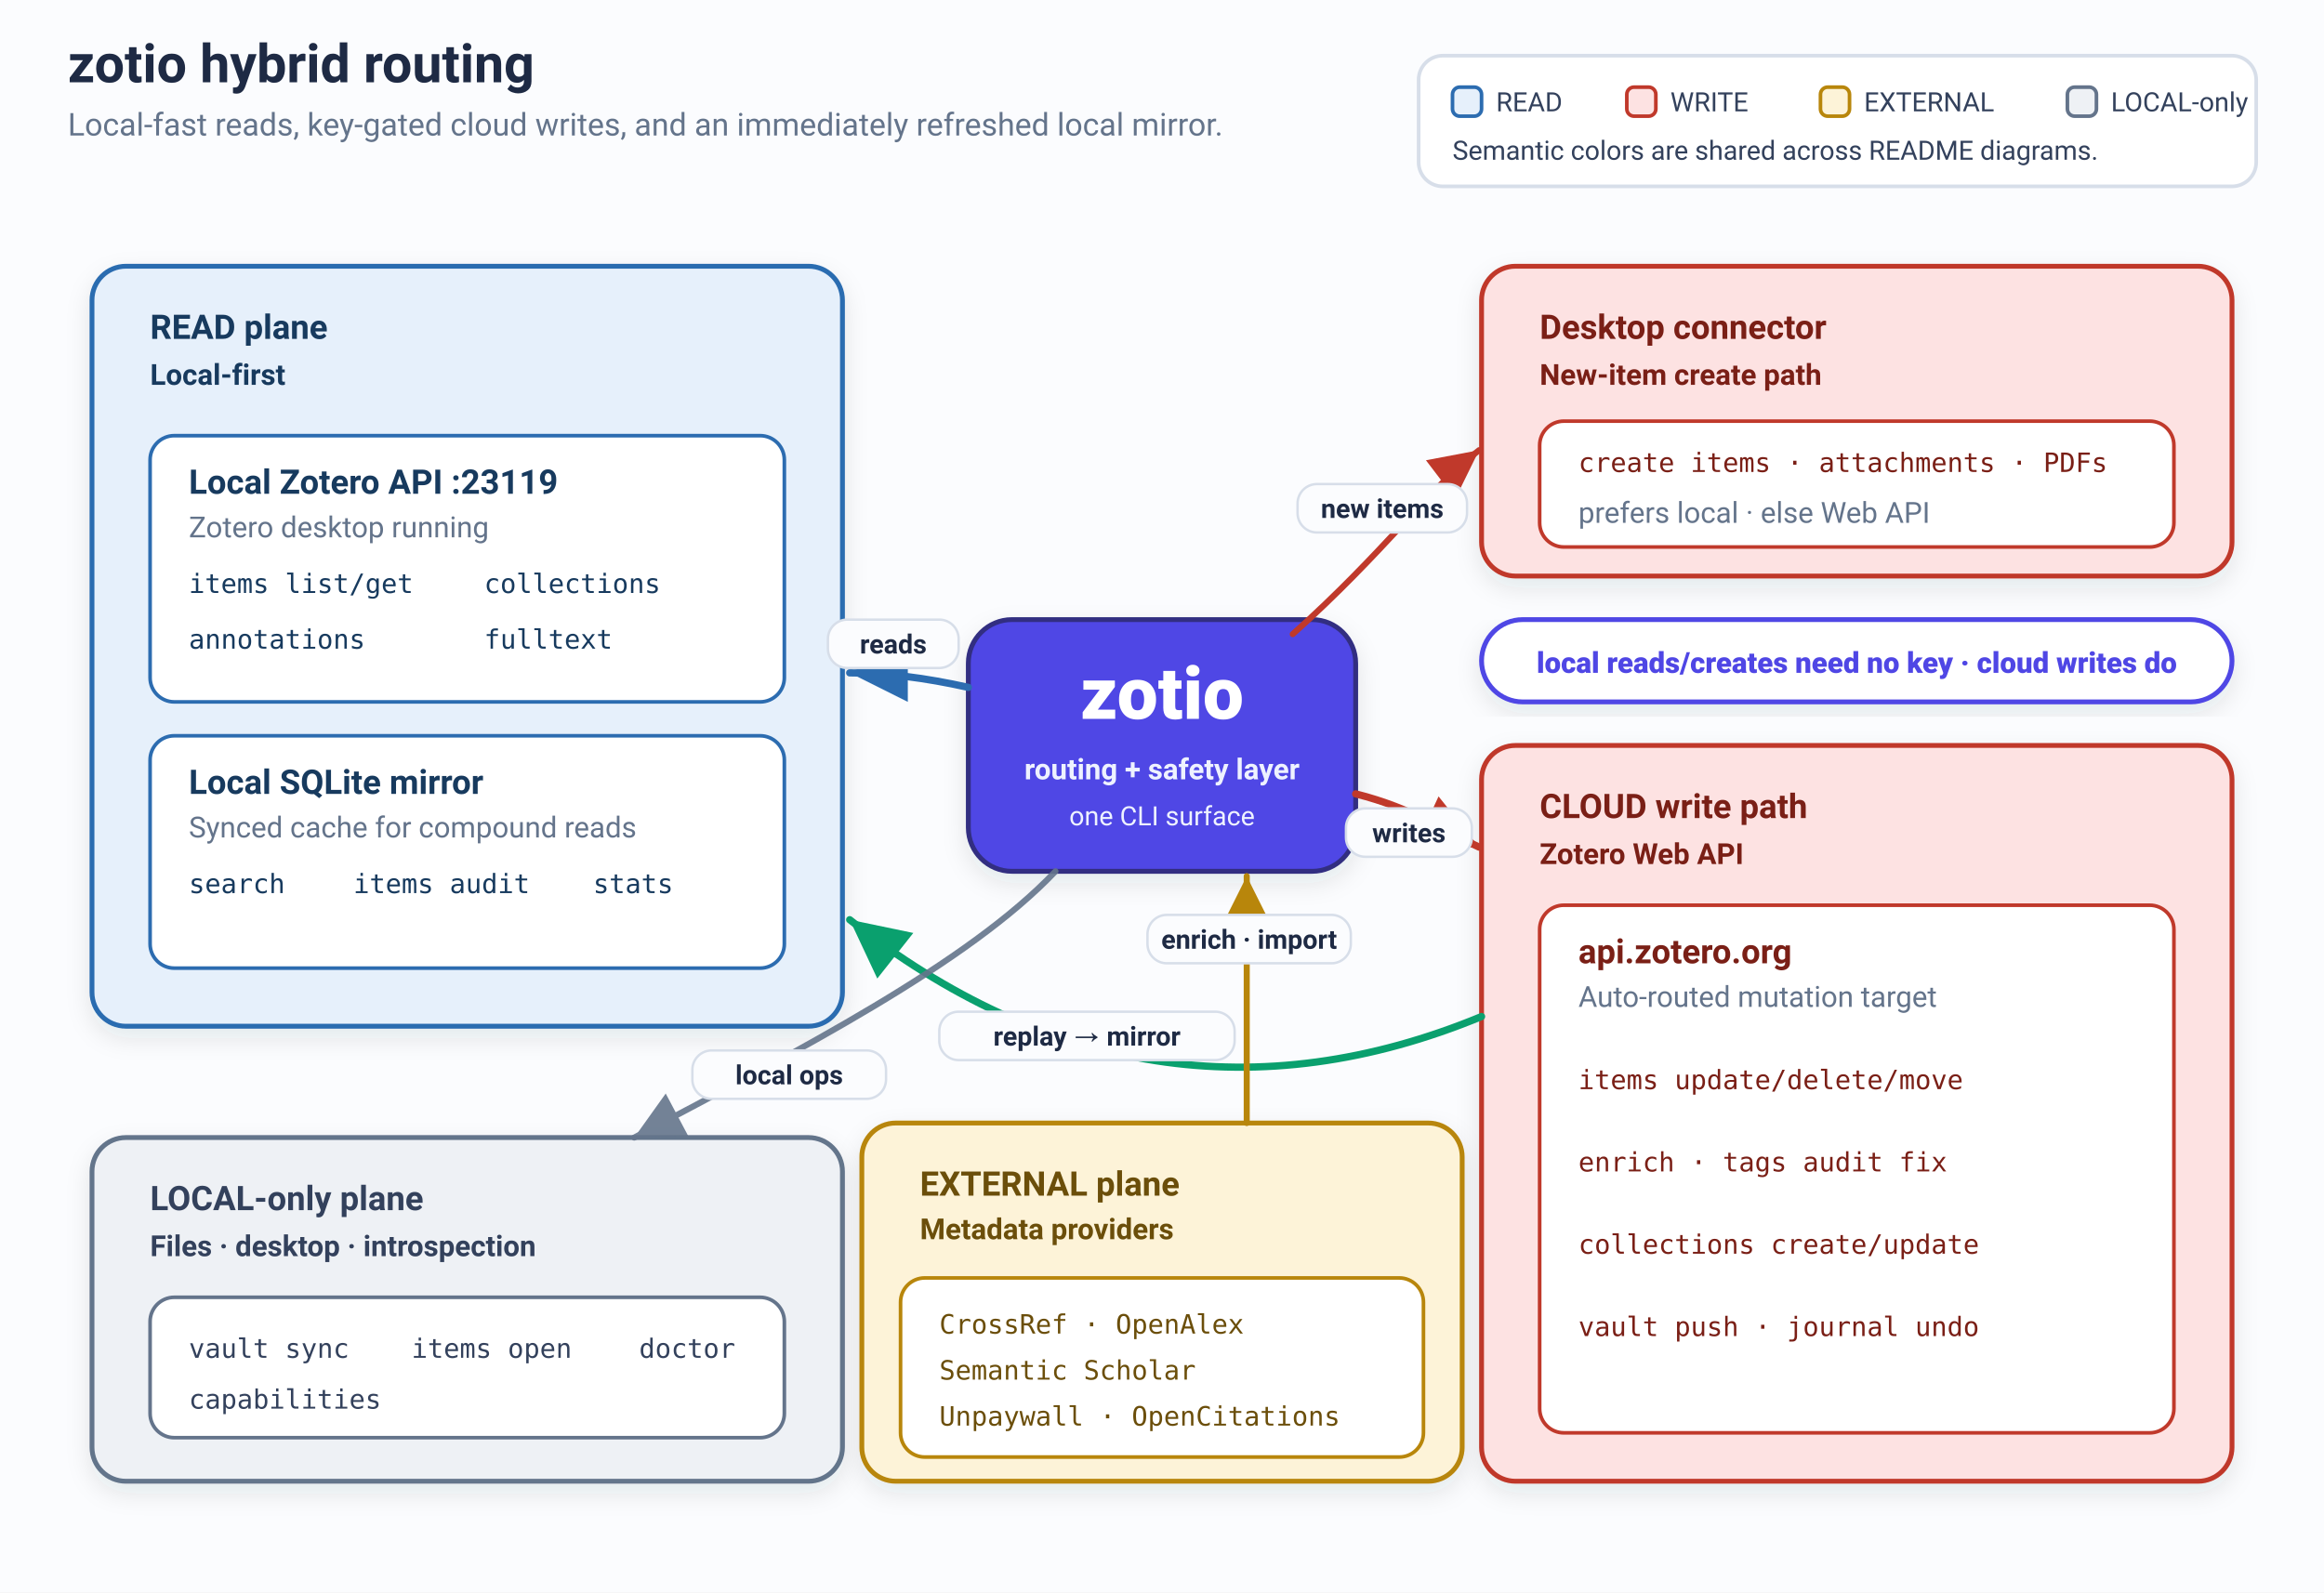
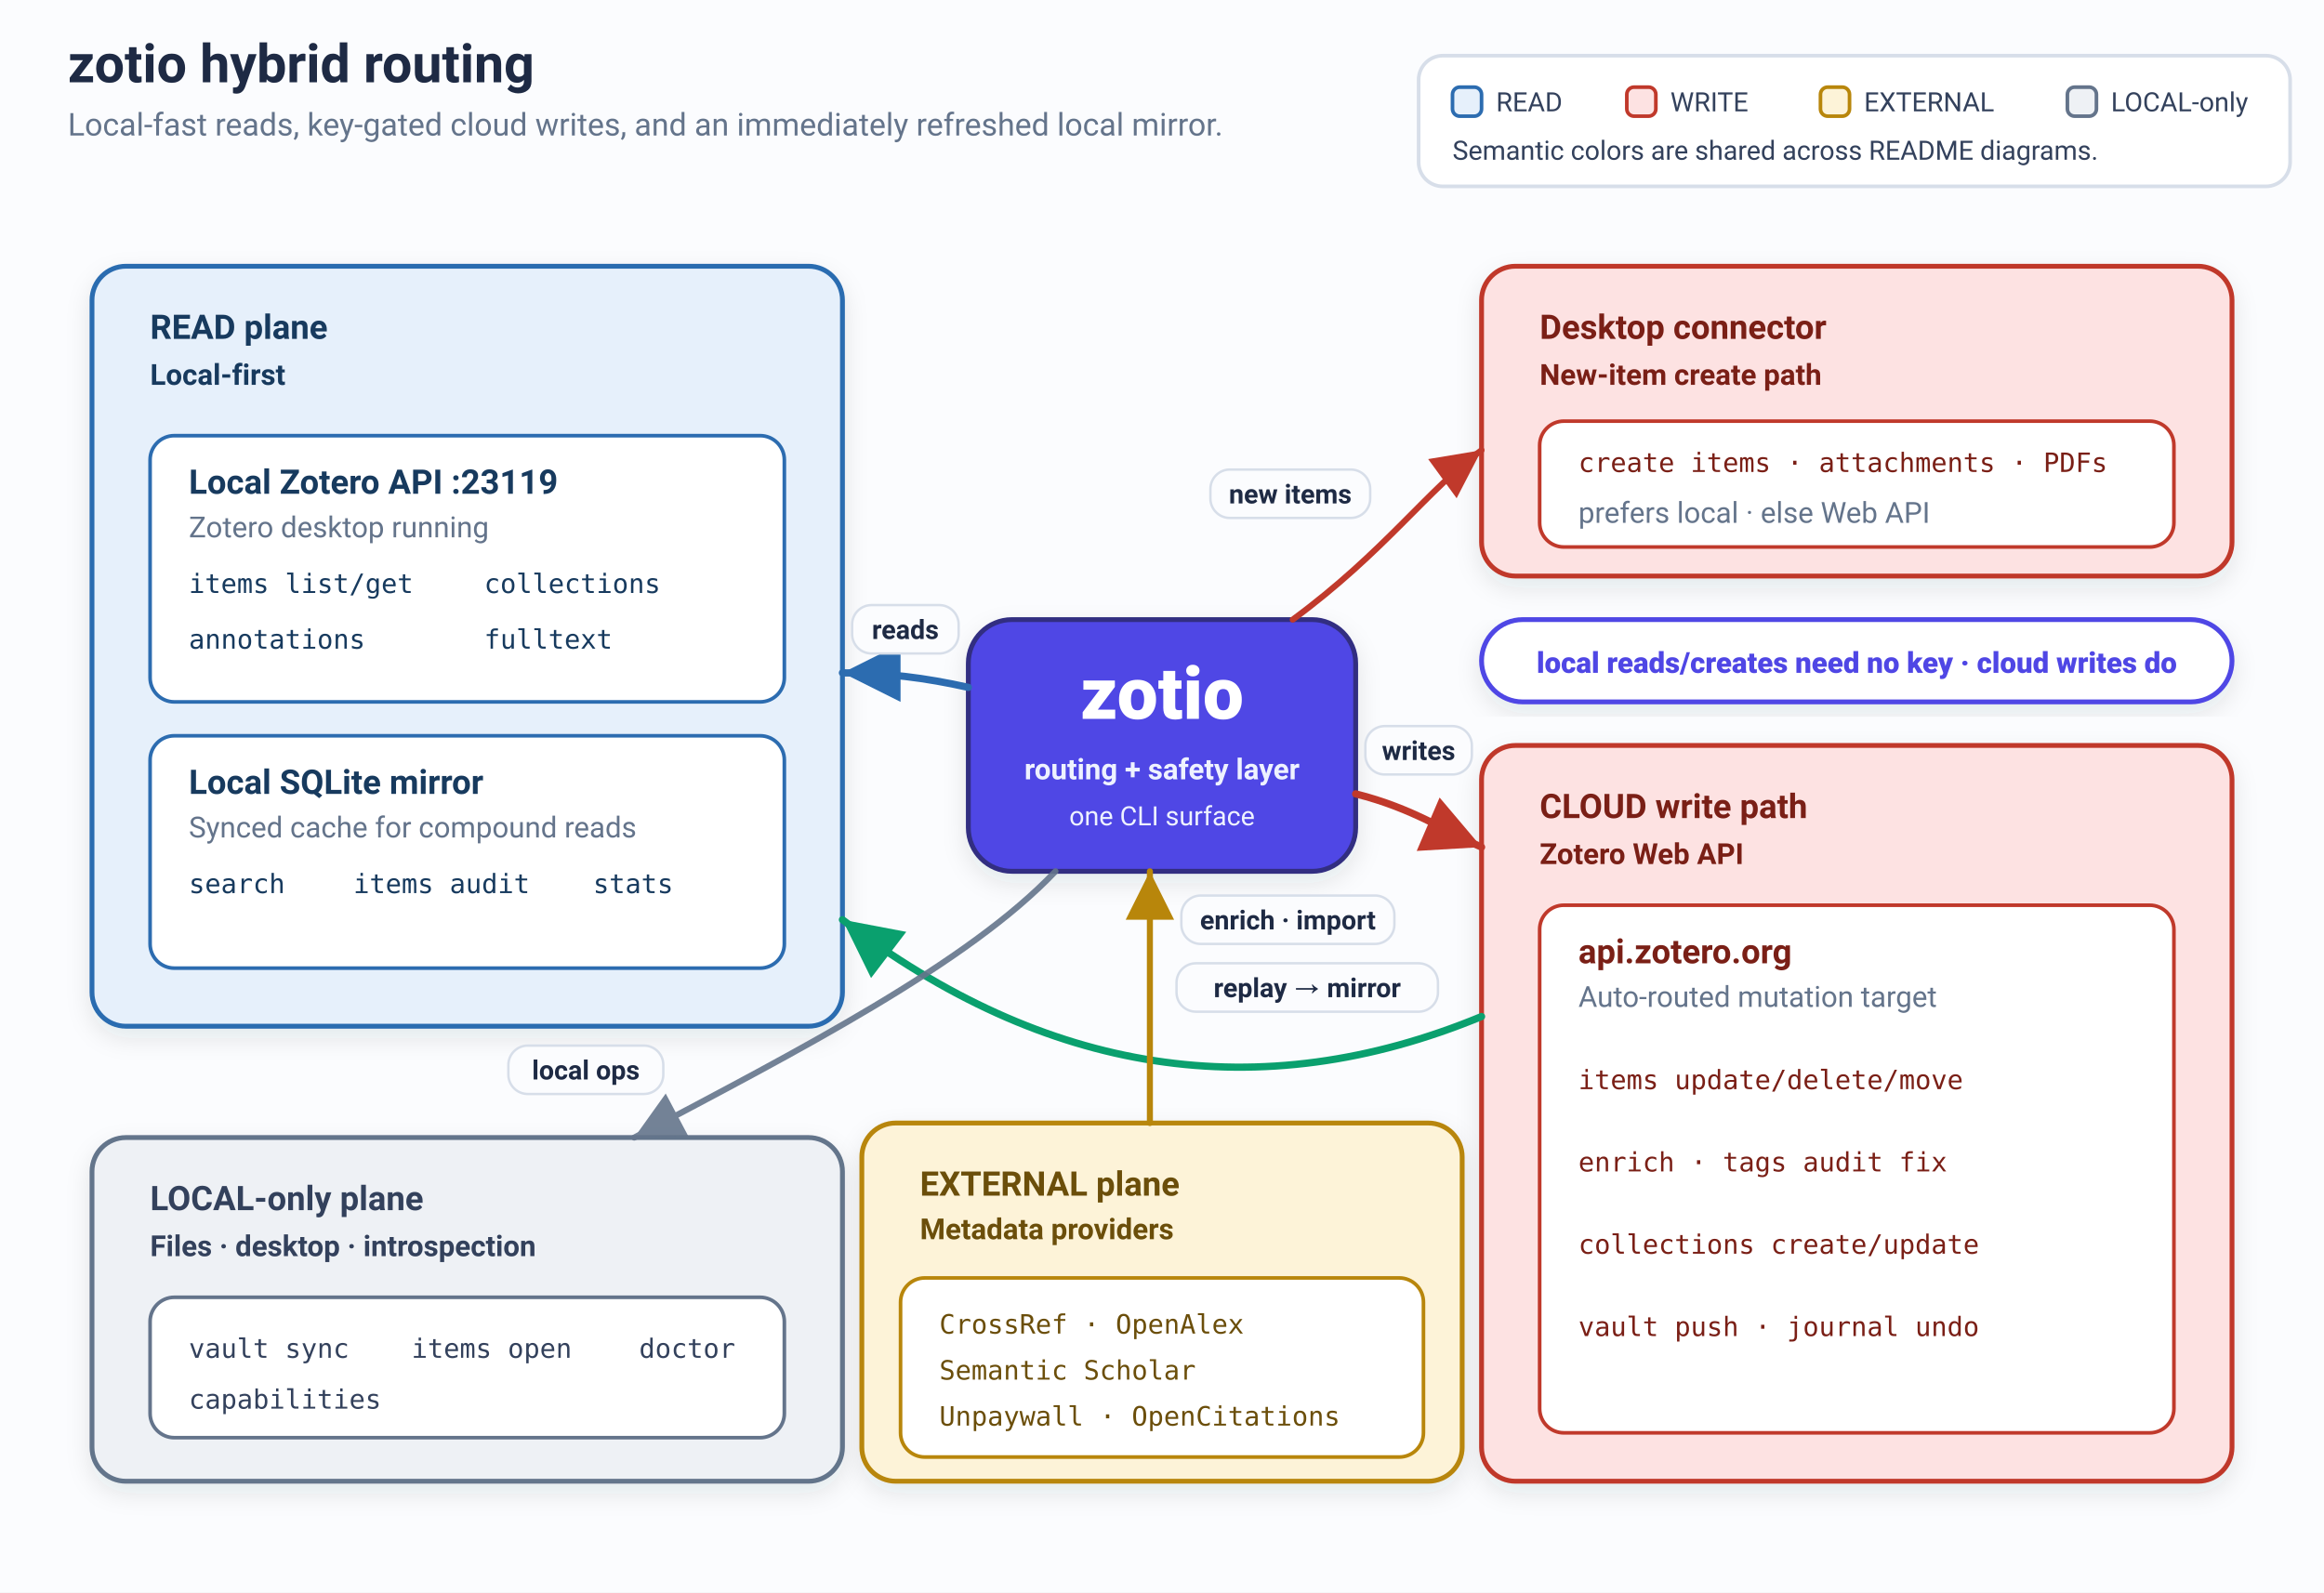
<svg xmlns="http://www.w3.org/2000/svg" width="960" height="658" viewBox="0 0 960 658" role="img" aria-labelledby="title desc">
  <defs>
    <filter id="softShadow" x="-10%" y="-12%" width="120%" height="130%">
      <feDropShadow dx="0" dy="4" stdDeviation="5" flood-color="#1e2a44" flood-opacity="0.10" />
    </filter>
    <marker id="arrowIndigo" markerWidth="12" markerHeight="12" refX="10" refY="6" orient="auto" markerUnits="strokeWidth">
      <path d="M2,2 L10,6 L2,10 Z" fill="#4f46e5" />
    </marker>
    <marker id="arrowBlue" markerWidth="12" markerHeight="12" refX="10" refY="6" orient="auto" markerUnits="strokeWidth">
      <path d="M2,2 L10,6 L2,10 Z" fill="#2c6cb0" />
    </marker>
    <marker id="arrowCoral" markerWidth="12" markerHeight="12" refX="10" refY="6" orient="auto" markerUnits="strokeWidth">
      <path d="M2,2 L10,6 L2,10 Z" fill="#c0392b" />
    </marker>
    <marker id="arrowAmber" markerWidth="12" markerHeight="12" refX="10" refY="6" orient="auto" markerUnits="strokeWidth">
      <path d="M2,2 L10,6 L2,10 Z" fill="#b8860b" />
    </marker>
    <marker id="arrowGreen" markerWidth="12" markerHeight="12" refX="10" refY="6" orient="auto" markerUnits="strokeWidth">
      <path d="M2,2 L10,6 L2,10 Z" fill="#0aa06e" />
    </marker>
    <marker id="arrowGrey" markerWidth="12" markerHeight="12" refX="10" refY="6" orient="auto" markerUnits="strokeWidth">
      <path d="M2,2 L10,6 L2,10 Z" fill="#64748b" />
    </marker>
    <style>
      text { font-family: ui-sans-serif, -apple-system, Segoe UI, Roboto, Helvetica, Arial, sans-serif; }
      .title { fill: #1e2a44; font-size: 22px; font-weight: 700; }
      .subtitle { fill: #64748b; font-size: 13px; }
      .node-title { font-size: 14px; font-weight: 700; }
      .node-subtitle { font-size: 12px; font-weight: 600; }
      .body { fill: #33415c; font-size: 12px; }
      .muted { fill: #64748b; font-size: 12px; }
      .mono { font-family: ui-monospace, SFMono-Regular, Menlo, monospace; font-size: 11px; }
      .legend { fill: #33415c; font-size: 11px; }
      .arrow-label { fill: #1e2a44; font-size: 11px; font-weight: 700; }
      .small-label { fill: #64748b; font-size: 10px; font-weight: 700; letter-spacing: .04em; }
    </style>
  </defs>
  <rect x="0" y="0" width="960" height="658" fill="#fbfcfe" />
  <text id="hero-title" x="28" y="34" class="title">zotio hybrid routing</text>
  <text x="28" y="56" class="subtitle">Local-fast reads, key-gated cloud writes, and an immediately refreshed local mirror.</text>
  <g id="legend" transform="translate(586 23)">
-     <rect x="0" y="0" width="346" height="54" rx="10" fill="#ffffff" stroke="#d7dee9" stroke-width="1.5" />
+     <rect x="0" y="0" width="360" height="54" rx="10" fill="#ffffff" stroke="#d7dee9" stroke-width="1.5" />
    <rect x="14" y="13" width="12" height="12" rx="3" fill="#e6f0fb" stroke="#2c6cb0" stroke-width="1.5" />
    <text x="32" y="23" class="legend">READ</text>
    <rect x="86" y="13" width="12" height="12" rx="3" fill="#fde2e2" stroke="#c0392b" stroke-width="1.5" />
    <text x="104" y="23" class="legend">WRITE</text>
    <rect x="166" y="13" width="12" height="12" rx="3" fill="#fdf3d8" stroke="#b8860b" stroke-width="1.5" />
    <text x="184" y="23" class="legend">EXTERNAL</text>
    <rect x="268" y="13" width="12" height="12" rx="3" fill="#eef1f5" stroke="#64748b" stroke-width="1.5" />
    <text x="286" y="23" class="legend">LOCAL-only</text>
    <text x="14" y="43" class="legend" fill="#64748b">Semantic colors are shared across README diagrams.</text>
  </g>
  <g id="body" transform="translate(0,-22)">
    <g id="read-plane">
      <rect x="38" y="132" width="310" height="314" rx="14" fill="#e6f0fb" stroke="#2c6cb0" stroke-width="2" filter="url(#softShadow)" />
      <text x="62" y="162" class="node-title" fill="#173a5e">READ plane</text>
      <text x="62" y="181" class="node-subtitle" fill="#173a5e">Local-first</text>
      <rect x="62" y="202" width="262" height="110" rx="10" fill="#ffffff" stroke="#2c6cb0" stroke-width="1.5" />
      <text x="78" y="226" class="node-title" fill="#173a5e">Local Zotero API :23119</text>
      <text x="78" y="244" class="muted">Zotero desktop running</text>
      <text x="78" y="267" class="mono" fill="#173a5e">items list/get</text>
      <text x="200" y="267" class="mono" fill="#173a5e">collections</text>
      <text x="78" y="290" class="mono" fill="#173a5e">annotations</text>
      <text x="200" y="290" class="mono" fill="#173a5e">fulltext</text>
      <rect x="62" y="326" width="262" height="96" rx="10" fill="#ffffff" stroke="#2c6cb0" stroke-width="1.5" />
      <text x="78" y="350" class="node-title" fill="#173a5e">Local SQLite mirror</text>
      <text x="78" y="368" class="muted">Synced cache for compound reads</text>
      <text x="78" y="391" class="mono" fill="#173a5e">search</text>
      <text x="146" y="391" class="mono" fill="#173a5e">items audit</text>
      <text x="245" y="391" class="mono" fill="#173a5e">stats</text>
    </g>
    <g id="create-connector">
      <rect x="612" y="132" width="310" height="128" rx="14" fill="#fde2e2" stroke="#c0392b" stroke-width="2" filter="url(#softShadow)" />
      <text x="636" y="162" class="node-title" fill="#7a1f16">Desktop connector</text>
      <text x="636" y="181" class="node-subtitle" fill="#7a1f16">New-item create path</text>
      <rect x="636" y="196" width="262" height="52" rx="10" fill="#ffffff" stroke="#c0392b" stroke-width="1.5" />
      <text x="652" y="217" class="mono" fill="#7a1f16">create items · attachments · PDFs</text>
      <text x="652" y="238" class="muted">prefers local · else Web API</text>
    </g>
    <g id="key-banner">
      <rect x="612" y="278" width="310" height="34" rx="17" fill="#ffffff" stroke="#4f46e5" stroke-width="2" filter="url(#softShadow)" />
      <text x="767" y="300" text-anchor="middle" fill="#4f46e5" font-size="12" font-weight="800">local reads/creates need no key · cloud writes do</text>
    </g>
    <g id="write-plane">
      <rect x="612" y="330" width="310" height="304" rx="14" fill="#fde2e2" stroke="#c0392b" stroke-width="2" filter="url(#softShadow)" />
      <text x="636" y="360" class="node-title" fill="#7a1f16">CLOUD write path</text>
      <text x="636" y="379" class="node-subtitle" fill="#7a1f16">Zotero Web API</text>
      <rect x="636" y="396" width="262" height="218" rx="10" fill="#ffffff" stroke="#c0392b" stroke-width="1.5" />
      <text x="652" y="420" class="node-title" fill="#7a1f16">api.zotero.org</text>
      <text x="652" y="438" class="muted">Auto-routed mutation target</text>
      <text x="652" y="472" class="mono" fill="#7a1f16">items update/delete/move</text>
      <text x="652" y="506" class="mono" fill="#7a1f16">enrich · tags audit fix</text>
      <text x="652" y="540" class="mono" fill="#7a1f16">collections create/update</text>
      <text x="652" y="574" class="mono" fill="#7a1f16">vault push · journal undo</text>
    </g>
    <g id="local-only-plane">
      <rect x="38" y="492" width="310" height="142" rx="14" fill="#eef1f5" stroke="#64748b" stroke-width="2" filter="url(#softShadow)" />
      <text x="62" y="522" class="node-title" fill="#33415c">LOCAL-only plane</text>
      <text x="62" y="541" class="node-subtitle" fill="#33415c">Files · desktop · introspection</text>
      <rect x="62" y="558" width="262" height="58" rx="10" fill="#ffffff" stroke="#64748b" stroke-width="1.5" />
      <text x="78" y="583" class="mono" fill="#33415c">vault sync</text>
      <text x="170" y="583" class="mono" fill="#33415c">items open</text>
      <text x="264" y="583" class="mono" fill="#33415c">doctor</text>
      <text x="78" y="604" class="mono" fill="#33415c">capabilities</text>
    </g>
    <g id="external-plane">
      <rect x="356" y="486" width="248" height="148" rx="14" fill="#fdf3d8" stroke="#b8860b" stroke-width="2" filter="url(#softShadow)" />
      <text x="380" y="516" class="node-title" fill="#6b4e0a">EXTERNAL plane</text>
      <text x="380" y="534" class="node-subtitle" fill="#6b4e0a">Metadata providers</text>
      <rect x="372" y="550" width="216" height="74" rx="10" fill="#ffffff" stroke="#b8860b" stroke-width="1.5" />
      <text x="388" y="573" class="mono" fill="#6b4e0a">CrossRef · OpenAlex</text>
      <text x="388" y="592" class="mono" fill="#6b4e0a">Semantic Scholar</text>
      <text x="388" y="611" class="mono" fill="#6b4e0a">Unpaywall · OpenCitations</text>
    </g>
    <g id="zotio-core">
      <rect x="400" y="278" width="160" height="104" rx="18" fill="#4f46e5" stroke="#312e81" stroke-width="2" filter="url(#softShadow)" />
      <text x="480" y="319" text-anchor="middle" fill="#ffffff" font-size="30" font-weight="800">zotio</text>
      <text x="480" y="344" text-anchor="middle" fill="#eef2ff" font-size="12" font-weight="700">routing + safety layer</text>
      <text x="480" y="363" text-anchor="middle" fill="#eef2ff" font-size="11">one CLI surface</text>
    </g>
    <g id="flows" fill="none" stroke-linecap="round" stroke-linejoin="round">
      <g id="flow-lines">
-         <path d="M400 306 C382 302 366 300 351 300" stroke="#2c6cb0" stroke-width="3" marker-end="url(#arrowBlue)" />
-         <path d="M534 284 C572 250 590 224 611 208" stroke="#c0392b" stroke-width="2.5" marker-end="url(#arrowCoral)" />
-         <path d="M560 350 C584 356 598 366 611 372" stroke="#c0392b" stroke-width="3" marker-end="url(#arrowCoral)" />
-         <path d="M612 442 C520 480 432 466 351 402" stroke="#0aa06e" stroke-width="3" marker-end="url(#arrowGreen)" />
-         <path d="M515 486 L515 384" stroke="#b8860b" stroke-width="2.5" marker-end="url(#arrowAmber)" />
+         <path d="M400 306 C382 302 366 300 348 300" stroke="#2c6cb0" stroke-width="3" marker-end="url(#arrowBlue)" />
+         <path d="M534 278 C572 250 590 224 612 208" stroke="#c0392b" stroke-width="2.5" marker-end="url(#arrowCoral)" />
+         <path d="M560 350 C584 356 598 366 612 372" stroke="#c0392b" stroke-width="3" marker-end="url(#arrowCoral)" />
+         <path d="M612 442 C520 480 432 466 348 402" stroke="#0aa06e" stroke-width="3" marker-end="url(#arrowGreen)" />
+         <path d="M475 486 L475 382" stroke="#b8860b" stroke-width="2.5" marker-end="url(#arrowAmber)" />
        <path d="M436 382 C400 420 330 456 262 492" stroke="#64748b" stroke-width="2.5" marker-end="url(#arrowGrey)" opacity="0.9" />
      </g>
      <g id="flow-labels">
-         <rect x="342" y="278" width="54" height="20" rx="8" fill="#fbfcfe" stroke="#d7dee9" stroke-width="1" />
-         <text x="369" y="292" text-anchor="middle" class="arrow-label">reads</text>
-         <rect x="536" y="222" width="70" height="20" rx="8" fill="#fbfcfe" stroke="#d7dee9" stroke-width="1" />
-         <text x="571" y="236" text-anchor="middle" class="arrow-label">new items</text>
-         <rect x="556" y="356" width="52" height="20" rx="8" fill="#fbfcfe" stroke="#d7dee9" stroke-width="1" />
-         <text x="582" y="370" text-anchor="middle" class="arrow-label">writes</text>
-         <rect x="388" y="440" width="122" height="20" rx="8" fill="#fbfcfe" stroke="#d7dee9" stroke-width="1" />
-         <text x="449" y="454" text-anchor="middle" class="arrow-label">replay → mirror</text>
-         <rect x="474" y="400" width="84" height="20" rx="8" fill="#fbfcfe" stroke="#d7dee9" stroke-width="1" />
-         <text x="516" y="414" text-anchor="middle" class="arrow-label">enrich · import</text>
-         <rect x="286" y="456" width="80" height="20" rx="8" fill="#fbfcfe" stroke="#d7dee9" stroke-width="1" />
-         <text x="326" y="470" text-anchor="middle" class="arrow-label">local ops</text>
+         <rect x="352" y="272" width="44" height="20" rx="8" fill="#fbfcfe" stroke="#d7dee9" stroke-width="1" />
+         <text x="374" y="286" text-anchor="middle" class="arrow-label">reads</text>
+         <rect x="500" y="216" width="66" height="20" rx="8" fill="#fbfcfe" stroke="#d7dee9" stroke-width="1" />
+         <text x="533" y="230" text-anchor="middle" class="arrow-label">new items</text>
+         <rect x="564" y="322" width="44" height="20" rx="8" fill="#fbfcfe" stroke="#d7dee9" stroke-width="1" />
+         <text x="586" y="336" text-anchor="middle" class="arrow-label">writes</text>
+         <rect x="486" y="420" width="108" height="20" rx="8" fill="#fbfcfe" stroke="#d7dee9" stroke-width="1" />
+         <text x="540" y="434" text-anchor="middle" class="arrow-label">replay → mirror</text>
+         <rect x="488" y="392" width="88" height="20" rx="8" fill="#fbfcfe" stroke="#d7dee9" stroke-width="1" />
+         <text x="532" y="406" text-anchor="middle" class="arrow-label">enrich · import</text>
+         <rect x="210" y="454" width="64" height="20" rx="8" fill="#fbfcfe" stroke="#d7dee9" stroke-width="1" />
+         <text x="242" y="468" text-anchor="middle" class="arrow-label">local ops</text>
      </g>
    </g>
  </g>
</svg>
